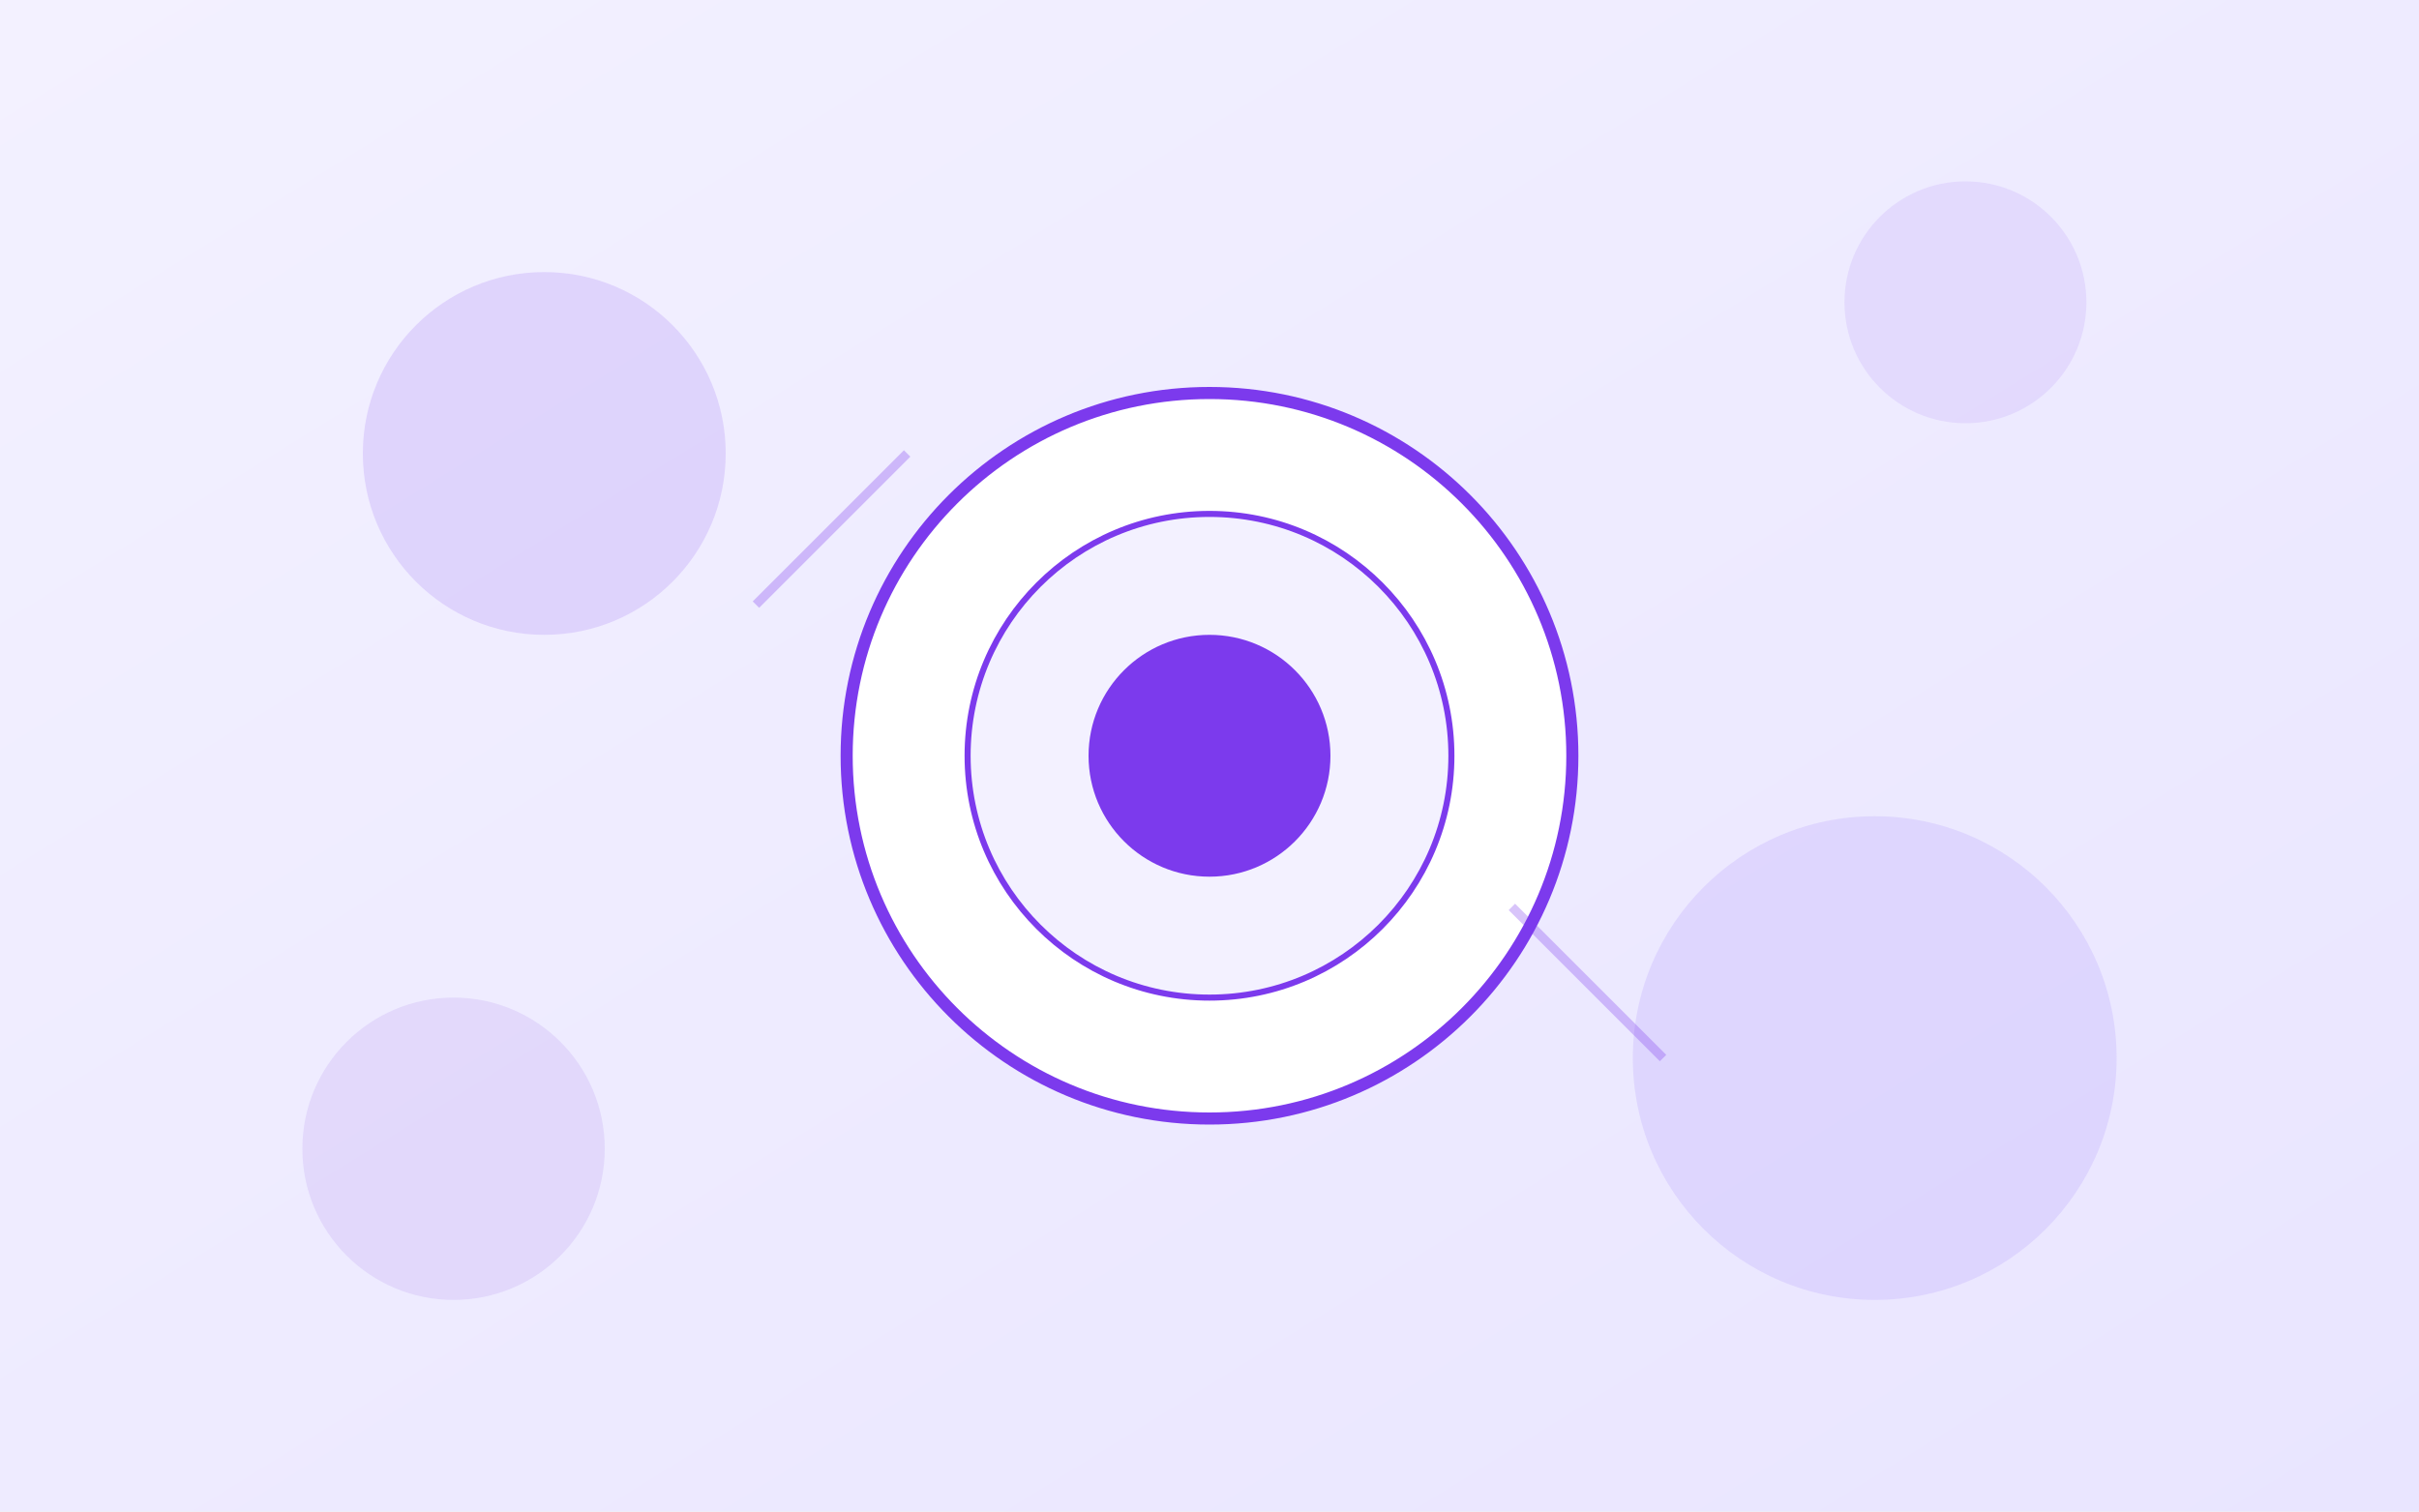
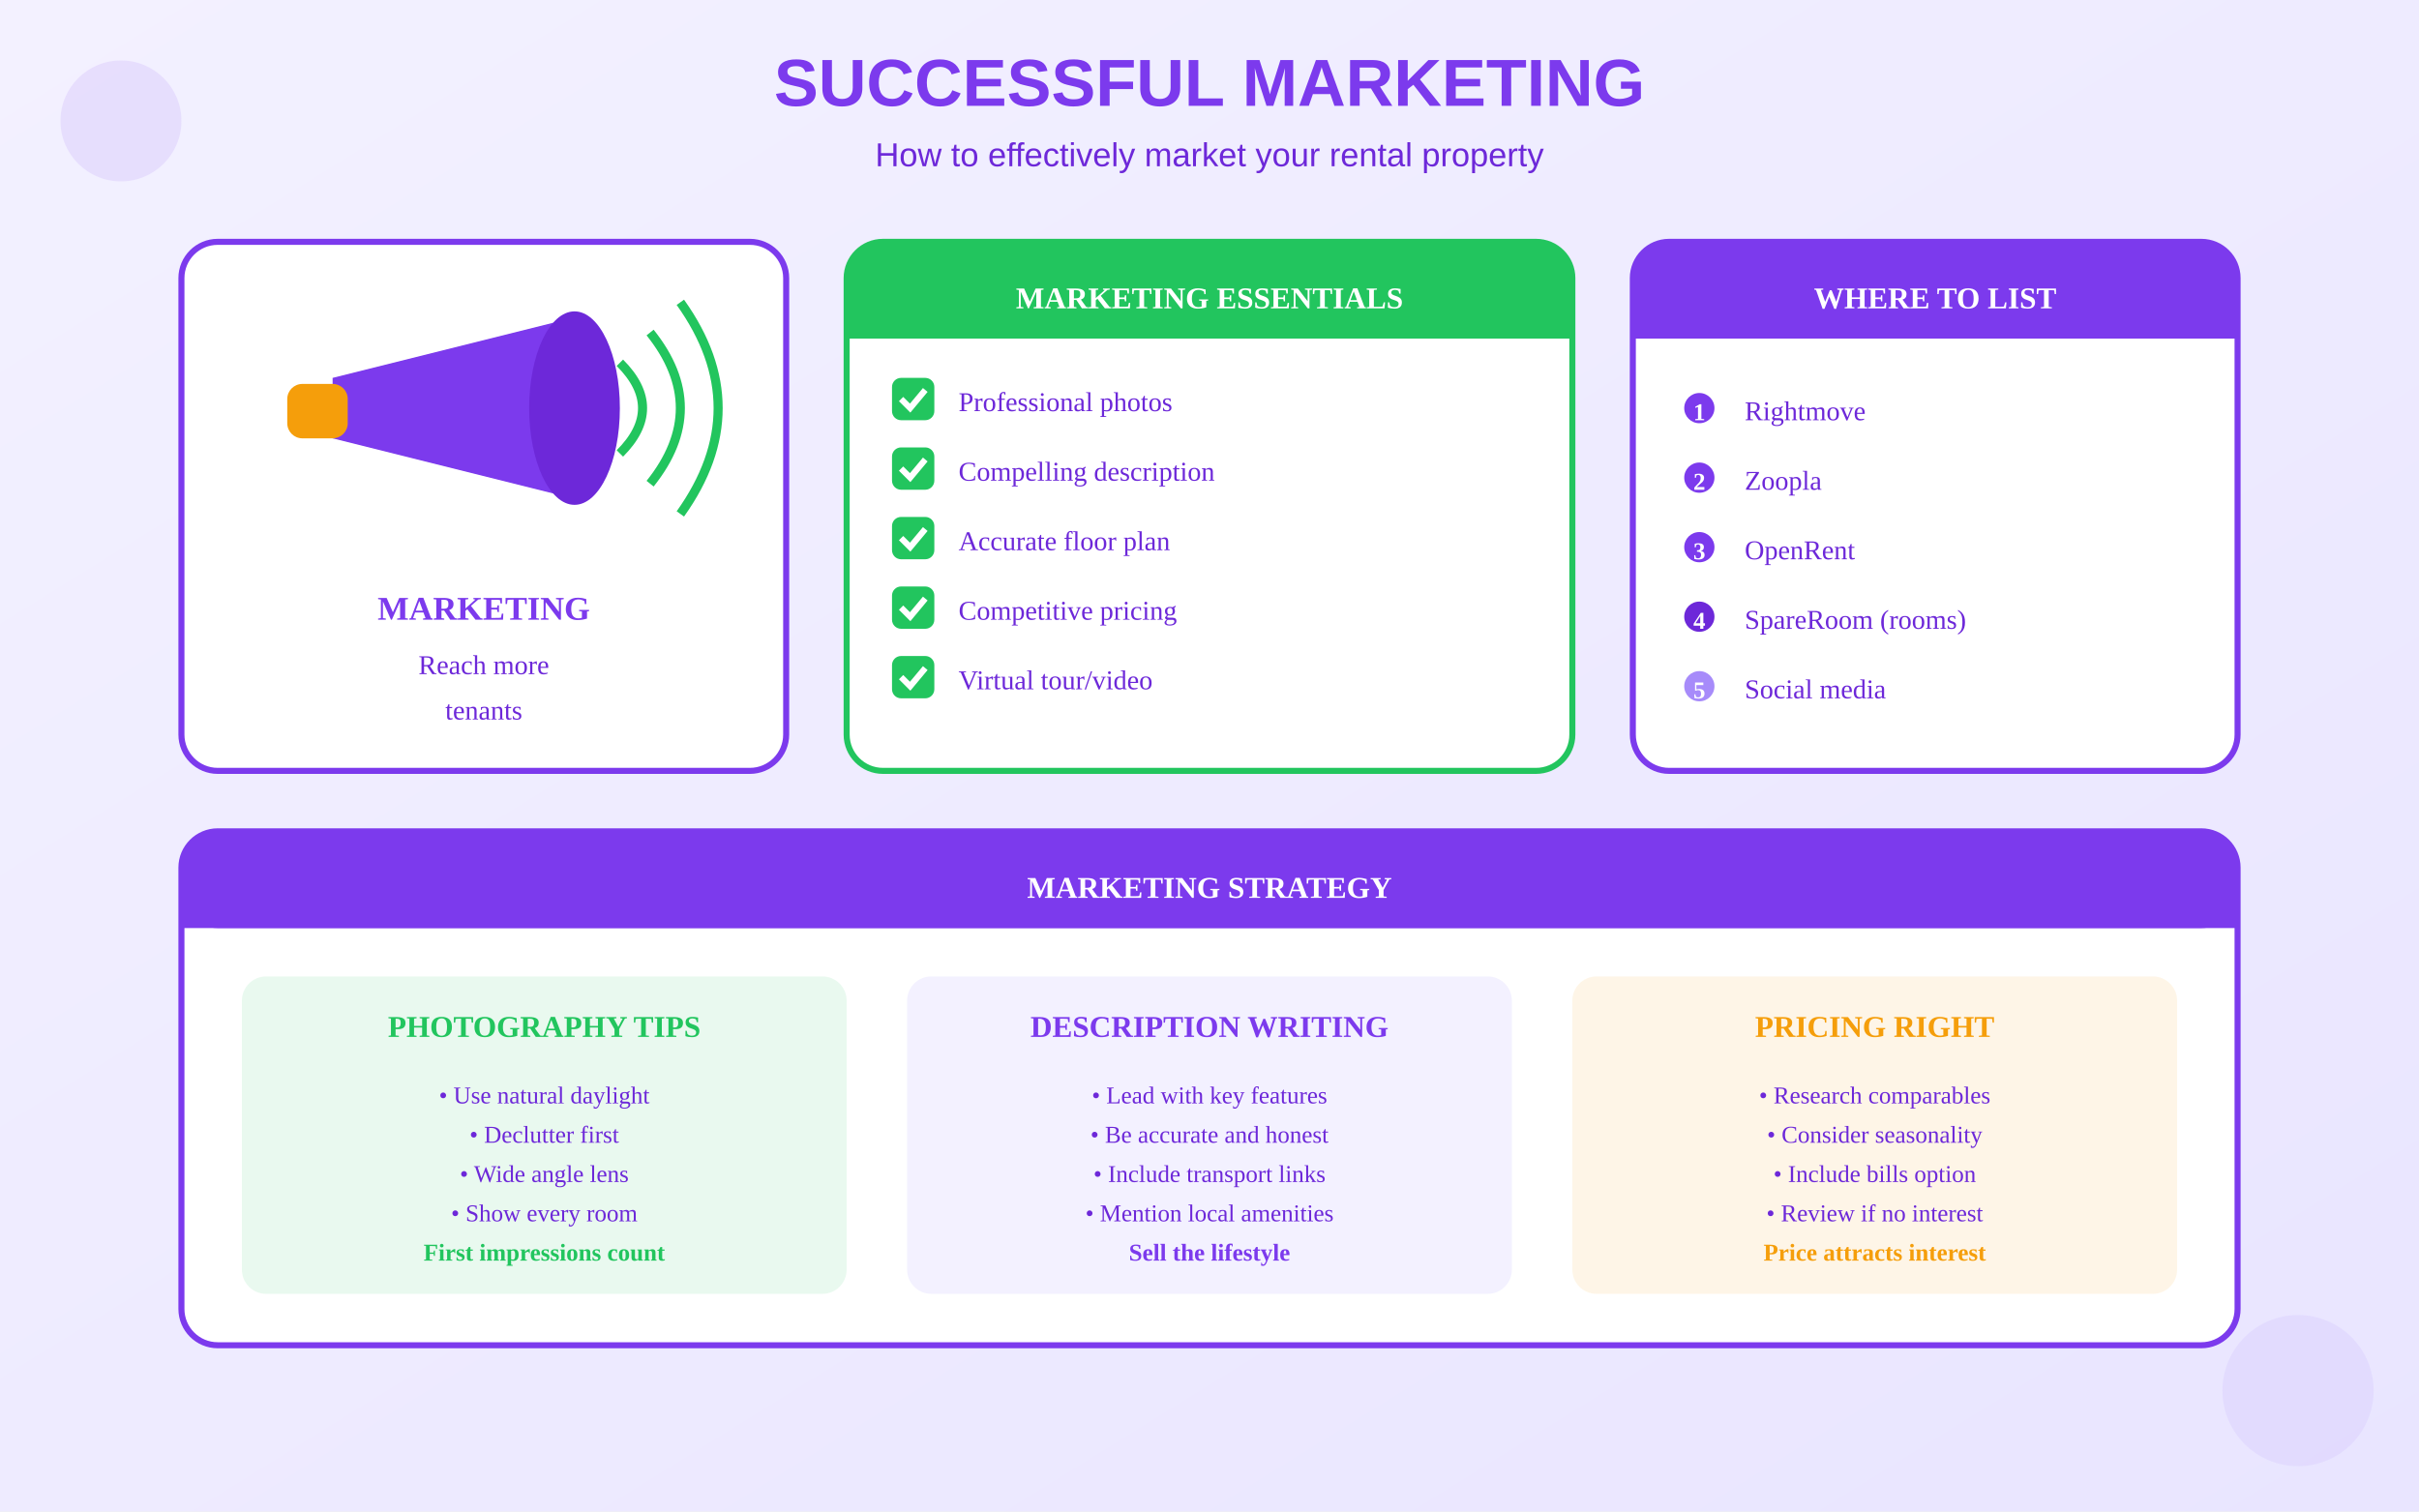
<svg xmlns="http://www.w3.org/2000/svg" viewBox="0 0 800 500">
  <defs>
    <linearGradient id="bgGrad" x1="0%" y1="0%" x2="100%" y2="100%">
      <stop offset="0%" style="stop-color:#F3F1FF" />
      <stop offset="100%" style="stop-color:#E9E5FF" />
    </linearGradient>
  </defs>
  <rect width="800" height="500" fill="url(#bgGrad)" />
-   <circle cx="400" cy="250" r="120" fill="white" stroke="#7C3AED" stroke-width="4" />
-   <circle cx="400" cy="250" r="80" fill="#F3F1FF" stroke="#7C3AED" stroke-width="2" />
-   <circle cx="400" cy="250" r="40" fill="#7C3AED" />
-   <circle cx="180" cy="150" r="60" fill="#7C3AED" opacity="0.15" />
-   <circle cx="620" cy="350" r="80" fill="#A78BFA" opacity="0.2" />
-   <circle cx="650" cy="100" r="40" fill="#7C3AED" opacity="0.1" />
-   <circle cx="150" cy="380" r="50" fill="#6D28D9" opacity="0.1" />
-   <line x1="250" y1="200" x2="300" y2="150" stroke="#7C3AED" stroke-width="3" opacity="0.3" />
-   <line x1="500" y1="300" x2="550" y2="350" stroke="#7C3AED" stroke-width="3" opacity="0.3" />
+   <text x="400" y="35" text-anchor="middle" fill="#7C3AED" font-size="22" font-weight="bold" font-family="Arial">SUCCESSFUL MARKETING</text>
+   <text x="400" y="55" text-anchor="middle" fill="#6D28D9" font-size="11" font-family="Arial">How to effectively market your rental property</text>
+   <g transform="translate(60, 80)">
+     <rect x="0" y="0" width="200" height="175" rx="12" fill="white" stroke="#7C3AED" stroke-width="2" />
+     <g transform="translate(30, 15)">
+       <polygon points="20,30 100,10 100,70 20,50" fill="#7C3AED" />
+       <ellipse cx="100" cy="40" rx="15" ry="32" fill="#6D28D9" />
+       <rect x="5" y="32" width="20" height="18" rx="5" fill="#F59E0B" />
+       <path d="M115 25 Q130 40 115 55" stroke="#22C55E" stroke-width="3" fill="none" />
+       <path d="M125 15 Q145 40 125 65" stroke="#22C55E" stroke-width="3" fill="none" />
+       <path d="M135 5 Q160 40 135 75" stroke="#22C55E" stroke-width="3" fill="none" />
+     </g>
+     <text x="100" y="125" text-anchor="middle" fill="#7C3AED" font-size="11" font-weight="bold">MARKETING</text>
+     <text x="100" y="143" text-anchor="middle" fill="#6D28D9" font-size="9">Reach more</text>
+     <text x="100" y="158" text-anchor="middle" fill="#6D28D9" font-size="9">tenants</text>
+   </g>
+   <g transform="translate(280, 80)">
+     <rect x="0" y="0" width="240" height="175" rx="12" fill="white" stroke="#22C55E" stroke-width="2" />
+     <rect x="0" y="0" width="240" height="32" rx="12" fill="#22C55E" />
+     <rect x="0" y="20" width="240" height="12" fill="#22C55E" />
+     <text x="120" y="22" text-anchor="middle" fill="white" font-size="10" font-weight="bold">MARKETING ESSENTIALS</text>
+     <g transform="translate(15, 45)">
+       <rect x="0" y="0" width="14" height="14" rx="3" fill="#22C55E" />
+       <path d="M3 7 L6 10 L11 4" stroke="white" stroke-width="2" fill="none" />
+       <text x="22" y="11" fill="#6D28D9" font-size="9">Professional photos</text>
+     </g>
+     <g transform="translate(15, 68)">
+       <rect x="0" y="0" width="14" height="14" rx="3" fill="#22C55E" />
+       <path d="M3 7 L6 10 L11 4" stroke="white" stroke-width="2" fill="none" />
+       <text x="22" y="11" fill="#6D28D9" font-size="9">Compelling description</text>
+     </g>
+     <g transform="translate(15, 91)">
+       <rect x="0" y="0" width="14" height="14" rx="3" fill="#22C55E" />
+       <path d="M3 7 L6 10 L11 4" stroke="white" stroke-width="2" fill="none" />
+       <text x="22" y="11" fill="#6D28D9" font-size="9">Accurate floor plan</text>
+     </g>
+     <g transform="translate(15, 114)">
+       <rect x="0" y="0" width="14" height="14" rx="3" fill="#22C55E" />
+       <path d="M3 7 L6 10 L11 4" stroke="white" stroke-width="2" fill="none" />
+       <text x="22" y="11" fill="#6D28D9" font-size="9">Competitive pricing</text>
+     </g>
+     <g transform="translate(15, 137)">
+       <rect x="0" y="0" width="14" height="14" rx="3" fill="#22C55E" />
+       <path d="M3 7 L6 10 L11 4" stroke="white" stroke-width="2" fill="none" />
+       <text x="22" y="11" fill="#6D28D9" font-size="9">Virtual tour/video</text>
+     </g>
+   </g>
+   <g transform="translate(540, 80)">
+     <rect x="0" y="0" width="200" height="175" rx="12" fill="white" stroke="#7C3AED" stroke-width="2" />
+     <rect x="0" y="0" width="200" height="32" rx="12" fill="#7C3AED" />
+     <rect x="0" y="20" width="200" height="12" fill="#7C3AED" />
+     <text x="100" y="22" text-anchor="middle" fill="white" font-size="10" font-weight="bold">WHERE TO LIST</text>
+     <g transform="translate(15, 48)">
+       <circle cx="7" cy="7" r="5" fill="#7C3AED" />
+       <text x="7" y="11" text-anchor="middle" fill="white" font-size="8" font-weight="bold">1</text>
+       <text x="22" y="11" fill="#6D28D9" font-size="9">Rightmove</text>
+     </g>
+     <g transform="translate(15, 71)">
+       <circle cx="7" cy="7" r="5" fill="#7C3AED" />
+       <text x="7" y="11" text-anchor="middle" fill="white" font-size="8" font-weight="bold">2</text>
+       <text x="22" y="11" fill="#6D28D9" font-size="9">Zoopla</text>
+     </g>
+     <g transform="translate(15, 94)">
+       <circle cx="7" cy="7" r="5" fill="#7C3AED" />
+       <text x="7" y="11" text-anchor="middle" fill="white" font-size="8" font-weight="bold">3</text>
+       <text x="22" y="11" fill="#6D28D9" font-size="9">OpenRent</text>
+     </g>
+     <g transform="translate(15, 117)">
+       <circle cx="7" cy="7" r="5" fill="#6D28D9" />
+       <text x="7" y="11" text-anchor="middle" fill="white" font-size="8" font-weight="bold">4</text>
+       <text x="22" y="11" fill="#6D28D9" font-size="9">SpareRoom (rooms)</text>
+     </g>
+     <g transform="translate(15, 140)">
+       <circle cx="7" cy="7" r="5" fill="#A78BFA" />
+       <text x="7" y="11" text-anchor="middle" fill="white" font-size="8" font-weight="bold">5</text>
+       <text x="22" y="11" fill="#6D28D9" font-size="9">Social media</text>
+     </g>
+   </g>
+   <g transform="translate(60, 275)">
+     <rect x="0" y="0" width="680" height="170" rx="12" fill="white" stroke="#7C3AED" stroke-width="2" />
+     <rect x="0" y="0" width="680" height="32" rx="12" fill="#7C3AED" />
+     <rect x="0" y="20" width="680" height="12" fill="#7C3AED" />
+     <text x="340" y="22" text-anchor="middle" fill="white" font-size="10" font-weight="bold">MARKETING STRATEGY</text>
+     <g transform="translate(20, 48)">
+       <rect x="0" y="0" width="200" height="105" rx="8" fill="#22C55E" opacity="0.1" />
+       <text x="100" y="20" text-anchor="middle" fill="#22C55E" font-size="10" font-weight="bold">PHOTOGRAPHY TIPS</text>
+       <text x="100" y="42" text-anchor="middle" fill="#6D28D9" font-size="8">• Use natural daylight</text>
+       <text x="100" y="55" text-anchor="middle" fill="#6D28D9" font-size="8">• Declutter first</text>
+       <text x="100" y="68" text-anchor="middle" fill="#6D28D9" font-size="8">• Wide angle lens</text>
+       <text x="100" y="81" text-anchor="middle" fill="#6D28D9" font-size="8">• Show every room</text>
+       <text x="100" y="94" text-anchor="middle" fill="#22C55E" font-size="8" font-weight="bold">First impressions count</text>
+     </g>
+     <g transform="translate(240, 48)">
+       <rect x="0" y="0" width="200" height="105" rx="8" fill="#F3F1FF" />
+       <text x="100" y="20" text-anchor="middle" fill="#7C3AED" font-size="10" font-weight="bold">DESCRIPTION WRITING</text>
+       <text x="100" y="42" text-anchor="middle" fill="#6D28D9" font-size="8">• Lead with key features</text>
+       <text x="100" y="55" text-anchor="middle" fill="#6D28D9" font-size="8">• Be accurate and honest</text>
+       <text x="100" y="68" text-anchor="middle" fill="#6D28D9" font-size="8">• Include transport links</text>
+       <text x="100" y="81" text-anchor="middle" fill="#6D28D9" font-size="8">• Mention local amenities</text>
+       <text x="100" y="94" text-anchor="middle" fill="#7C3AED" font-size="8" font-weight="bold">Sell the lifestyle</text>
+     </g>
+     <g transform="translate(460, 48)">
+       <rect x="0" y="0" width="200" height="105" rx="8" fill="#F59E0B" opacity="0.1" />
+       <text x="100" y="20" text-anchor="middle" fill="#F59E0B" font-size="10" font-weight="bold">PRICING RIGHT</text>
+       <text x="100" y="42" text-anchor="middle" fill="#6D28D9" font-size="8">• Research comparables</text>
+       <text x="100" y="55" text-anchor="middle" fill="#6D28D9" font-size="8">• Consider seasonality</text>
+       <text x="100" y="68" text-anchor="middle" fill="#6D28D9" font-size="8">• Include bills option</text>
+       <text x="100" y="81" text-anchor="middle" fill="#6D28D9" font-size="8">• Review if no interest</text>
+       <text x="100" y="94" text-anchor="middle" fill="#F59E0B" font-size="8" font-weight="bold">Price attracts interest</text>
+     </g>
+   </g>
+   <circle cx="40" cy="40" r="20" fill="#7C3AED" opacity="0.1" />
+   <circle cx="760" cy="460" r="25" fill="#A78BFA" opacity="0.12" />
</svg>
